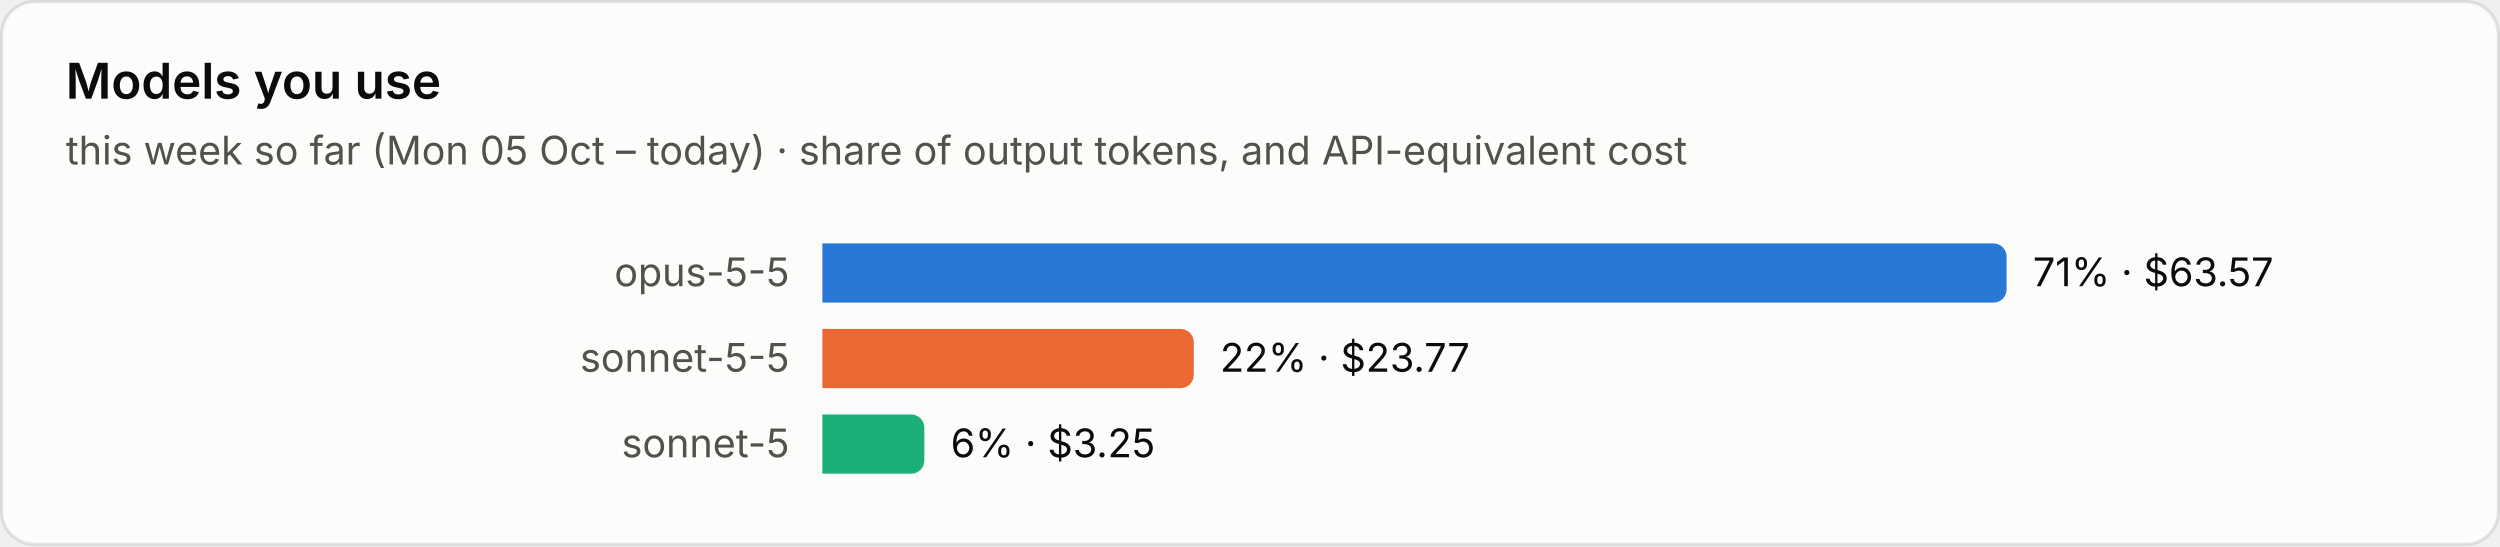
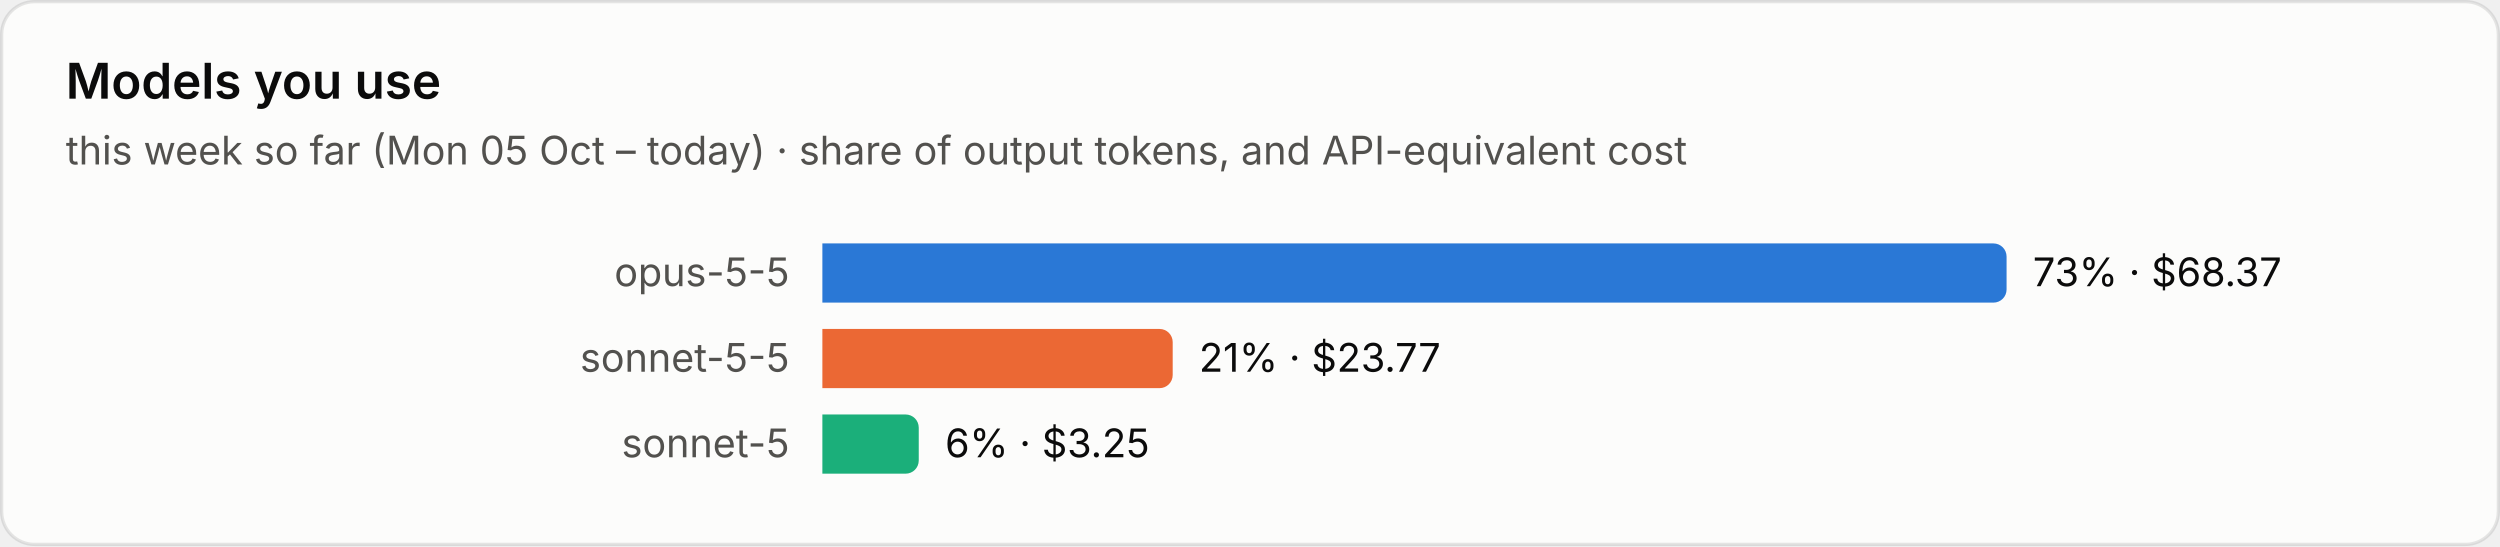
<svg xmlns="http://www.w3.org/2000/svg" viewBox="0 0 760 166" width="760" height="166" role="img" aria-label="Models you use">
  <style>text{font-family:system-ui,-apple-system,"Segoe UI",sans-serif;font-variant-numeric:tabular-nums}.bg{fill:#fcfcfb;stroke:rgba(11,11,11,.10)}.tp{fill:#0b0b0b}.ts{fill:#52514e}.tm{fill:#898781}.grid{stroke:#e1e0d9;stroke-width:1}.base{stroke:#c3c2b7;stroke-width:1}.so{fill:#b5b3ad}.lo{stroke:#b5b3ad}.qe{fill:#f0efec}.ring{stroke:#fcfcfb}.area{fill-opacity:.1}.s0{fill:#2a78d6}.l0{stroke:#2a78d6}.s1{fill:#eb6834}.l1{stroke:#eb6834}.s2{fill:#1baf7a}.l2{stroke:#1baf7a}.s3{fill:#eda100}.l3{stroke:#eda100}.s4{fill:#e87ba4}.l4{stroke:#e87ba4}.s5{fill:#008300}.l5{stroke:#008300}.s6{fill:#4a3aa7}.l6{stroke:#4a3aa7}.s7{fill:#e34948}.l7{stroke:#e34948}.q0{fill:#cde2fb}.q1{fill:#9ec5f4}.q2{fill:#6da7ec}.q3{fill:#3987e5}.q4{fill:#256abf}.q5{fill:#184f95}.q6{fill:#0d366b}.r0{fill:#f8d4d4}.r1{fill:#ec8f8f}.r2{fill:#c42f2f}.a0{fill:#fbe3e3}.a1{fill:#f5b8b8}.a2{fill:#ec8f8f}.a3{fill:#d65252}.a4{fill:#a82525}.tq0{fill:#0b0b0b}.tq1{fill:#0b0b0b}.tq2{fill:#0b0b0b}.tq3{fill:#ffffff}.tq4{fill:#ffffff}.tq5{fill:#ffffff}.tq6{fill:#ffffff}.tr0{fill:#0b0b0b}.tr1{fill:#0b0b0b}.tr2{fill:#ffffff}.ta0{fill:#0b0b0b}.ta1{fill:#0b0b0b}.ta2{fill:#0b0b0b}.ta3{fill:#ffffff}.ta4{fill:#ffffff}.tw{fill:#ffffff}@media (prefers-color-scheme:dark){.bg{fill:#1a1a19;stroke:rgba(255,255,255,.10)}.tp{fill:#fff}.ts{fill:#c3c2b7}.tm{fill:#898781}.grid{stroke:#2c2c2a}.base{stroke:#383835}.so{fill:#5c5b57}.lo{stroke:#5c5b57}.qe{fill:#262624}.ring{stroke:#1a1a19}.s0{fill:#3987e5}.l0{stroke:#3987e5}.s1{fill:#d95926}.l1{stroke:#d95926}.s2{fill:#199e70}.l2{stroke:#199e70}.s3{fill:#c98500}.l3{stroke:#c98500}.s4{fill:#d55181}.l4{stroke:#d55181}.s5{fill:#008300}.l5{stroke:#008300}.s6{fill:#9085e9}.l6{stroke:#9085e9}.s7{fill:#e66767}.l7{stroke:#e66767}.q0{fill:#16263a}.q1{fill:#123a66}.q2{fill:#184f95}.q3{fill:#256abf}.q4{fill:#3987e5}.q5{fill:#6da7ec}.q6{fill:#b7d3f6}.r0{fill:#4a2023}.r1{fill:#8c2c2f}.r2{fill:#e25555}.a0{fill:#3a1a1c}.a1{fill:#5e2427}.a2{fill:#8c2c2f}.a3{fill:#c43c3f}.a4{fill:#f07070}.tq0{fill:#ffffff}.tq1{fill:#ffffff}.tq2{fill:#ffffff}.tq3{fill:#ffffff}.tq4{fill:#ffffff}.tq5{fill:#0b0b0b}.tq6{fill:#0b0b0b}.tr0{fill:#ffffff}.tr1{fill:#ffffff}.tr2{fill:#ffffff}.ta0{fill:#ffffff}.ta1{fill:#ffffff}.ta2{fill:#ffffff}.ta3{fill:#ffffff}.ta4{fill:#0b0b0b}.tw{fill:#ffffff}}</style>
  <rect class="bg" x=".5" y=".5" width="759" height="165" rx="10" />
  <text class="tp" x="20" y="30" font-size="15" font-weight="600">Models you use</text>
  <text class="ts" x="20" y="50" font-size="12">this week so far (Mon 05 Oct – today) · share of output tokens, and API-equivalent cost</text>
  <text class="ts" x="240" y="87.0" font-size="12" text-anchor="end">opus-5-5</text>
  <path class="s0" d="M250 74h356.0a4 4 0 0 1 4 4v10a4 4 0 0 1-4 4h-356.0z" />
-   <text class="tp" x="618.0" y="87.0" font-size="12">71% · $63.57</text>
+   <text class="tp" x="618.0" y="87.0" font-size="12">73% · $68.37</text>
  <text class="ts" x="240" y="113.0" font-size="12" text-anchor="end">sonnet-5-5</text>
-   <path class="s1" d="M250 100h108.9a4 4 0 0 1 4 4v10a4 4 0 0 1-4 4h-108.9z" />
-   <text class="tp" x="370.9" y="113.0" font-size="12">22% · $23.77</text>
+   <path class="s1" d="M250 100h102.5a4 4 0 0 1 4 4v10a4 4 0 0 1-4 4h-102.5z" />
+   <text class="tp" x="364.5" y="113.0" font-size="12">21% · $23.77</text>
  <text class="ts" x="240" y="139.0" font-size="12" text-anchor="end">sonnet-5</text>
-   <path class="s2" d="M250 126h27.0a4 4 0 0 1 4 4v10a4 4 0 0 1-4 4h-27.0z" />
-   <text class="tp" x="289.0" y="139.0" font-size="12">6% · $3.25</text>
+   <path class="s2" d="M250 126h25.3a4 4 0 0 1 4 4v10a4 4 0 0 1-4 4h-25.3z" />
+   <text class="tp" x="287.3" y="139.0" font-size="12">6% · $3.25</text>
</svg>
